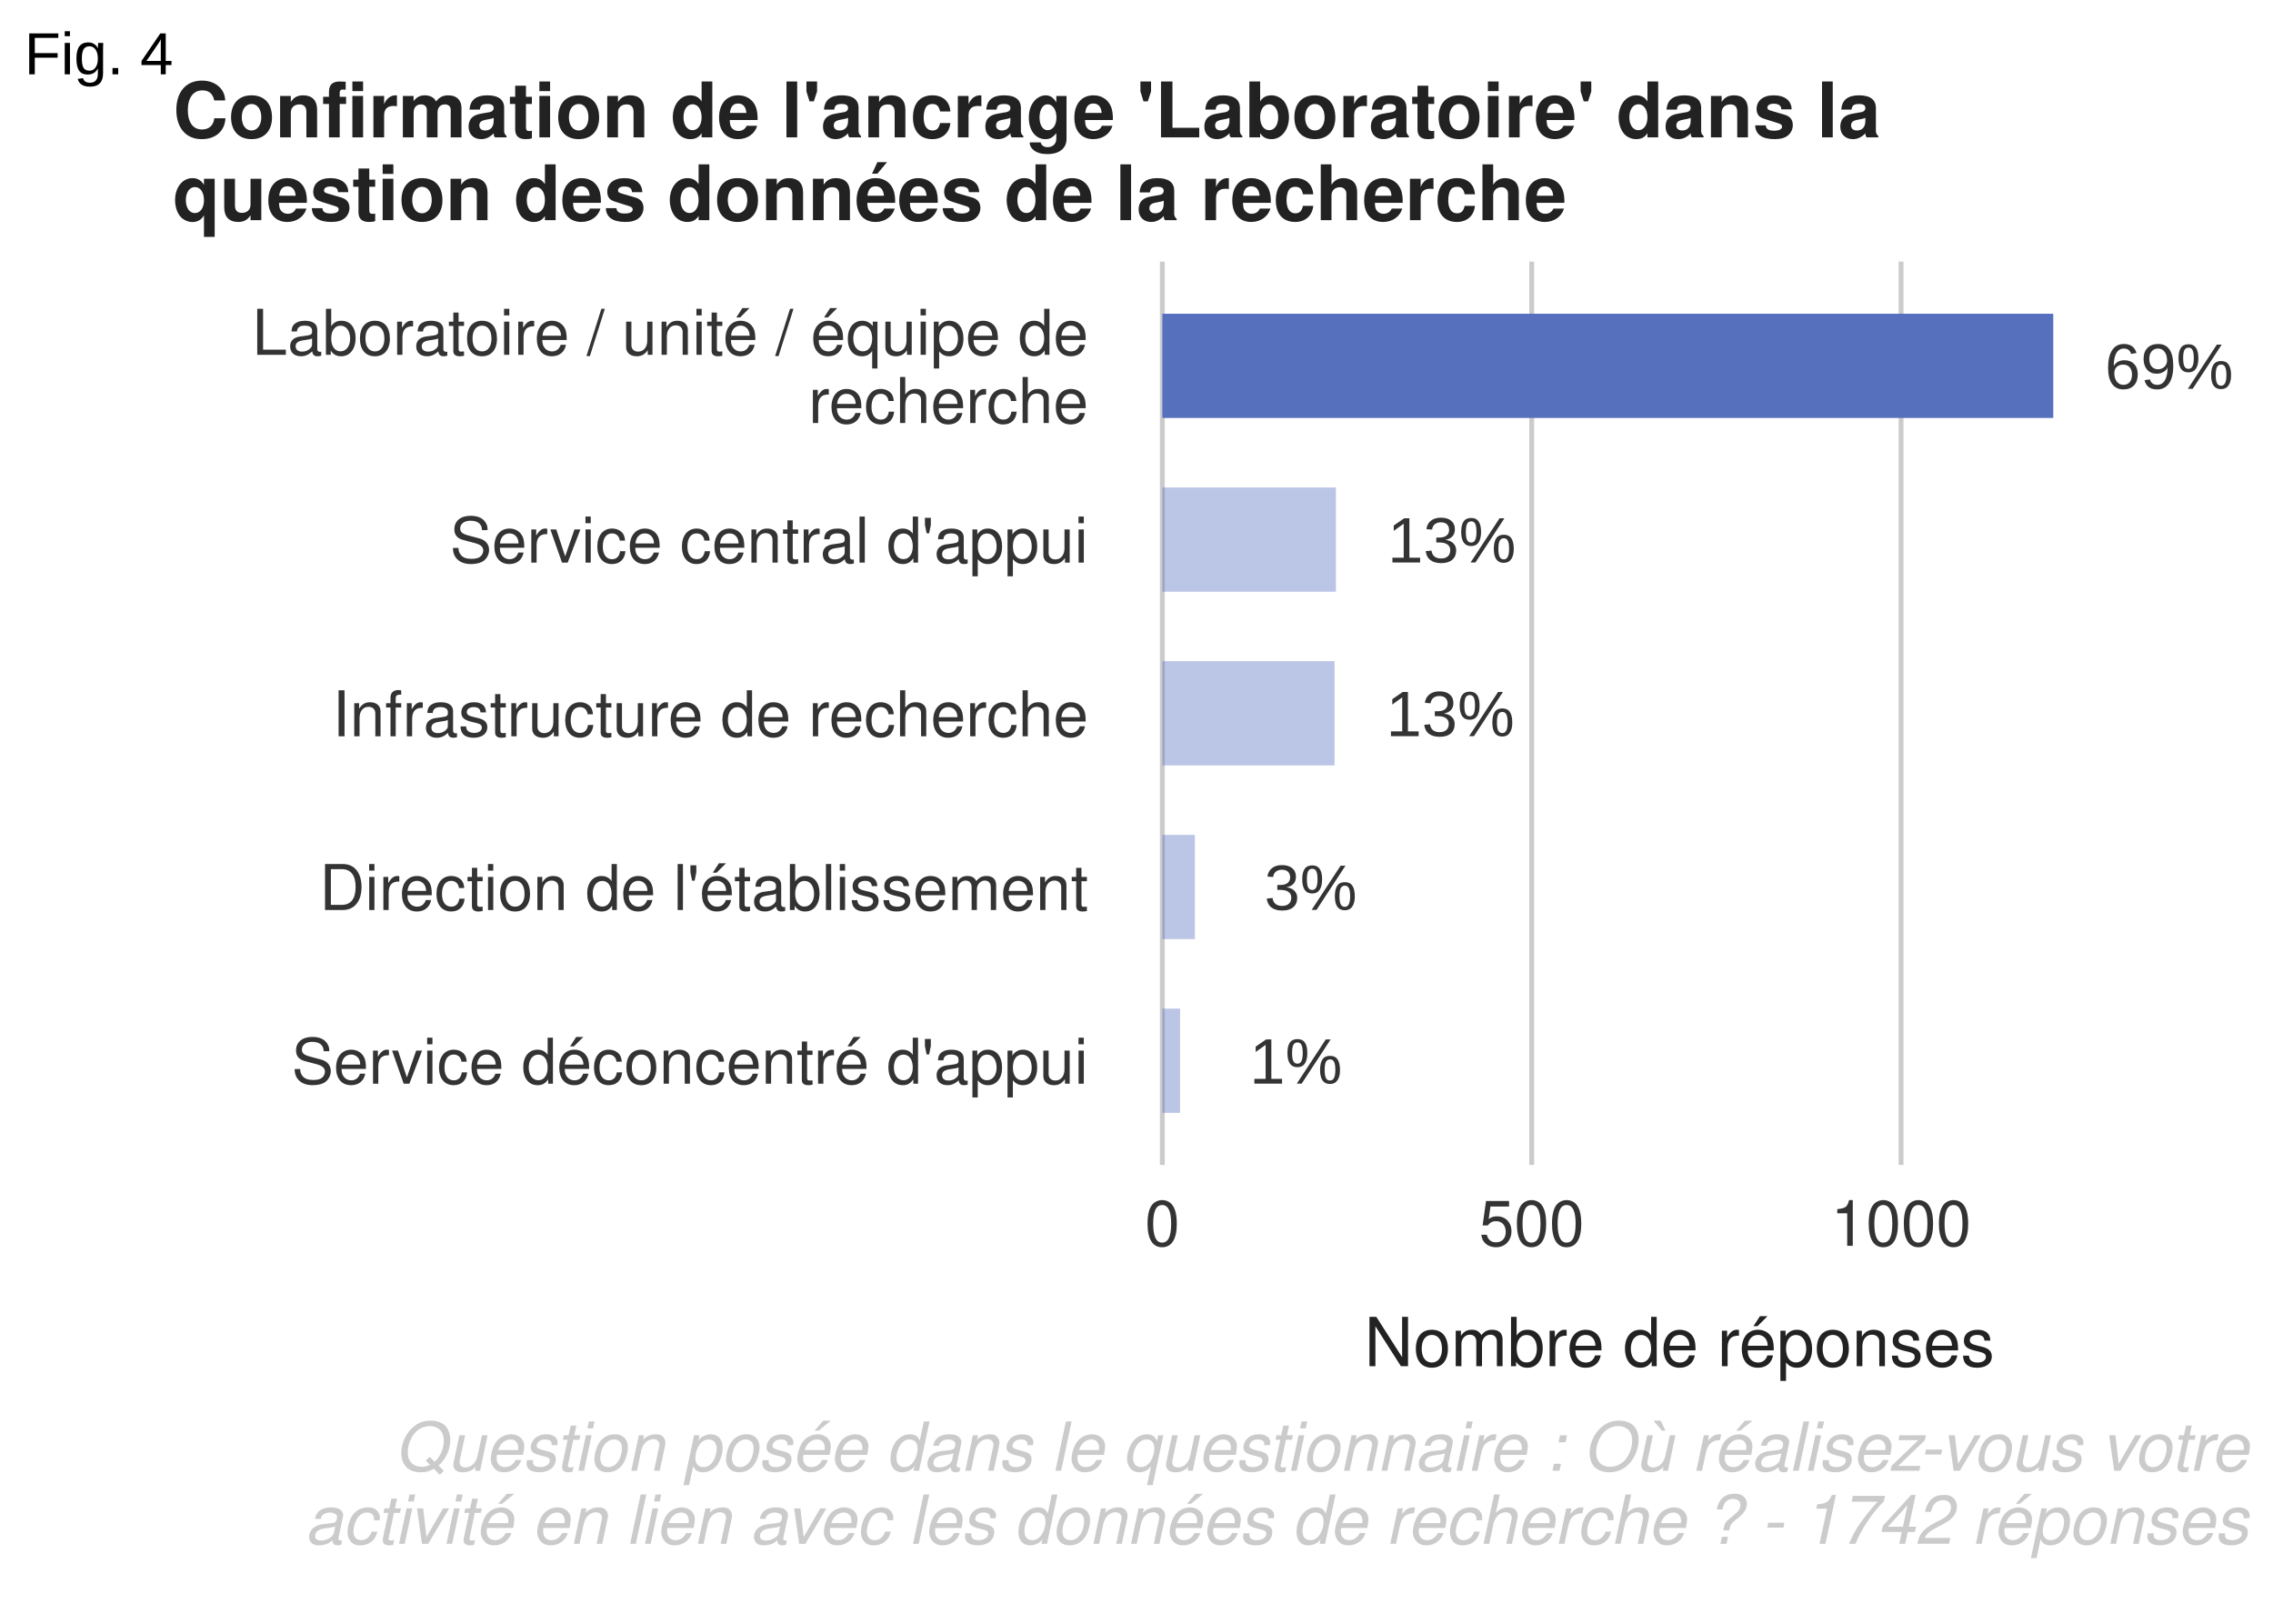
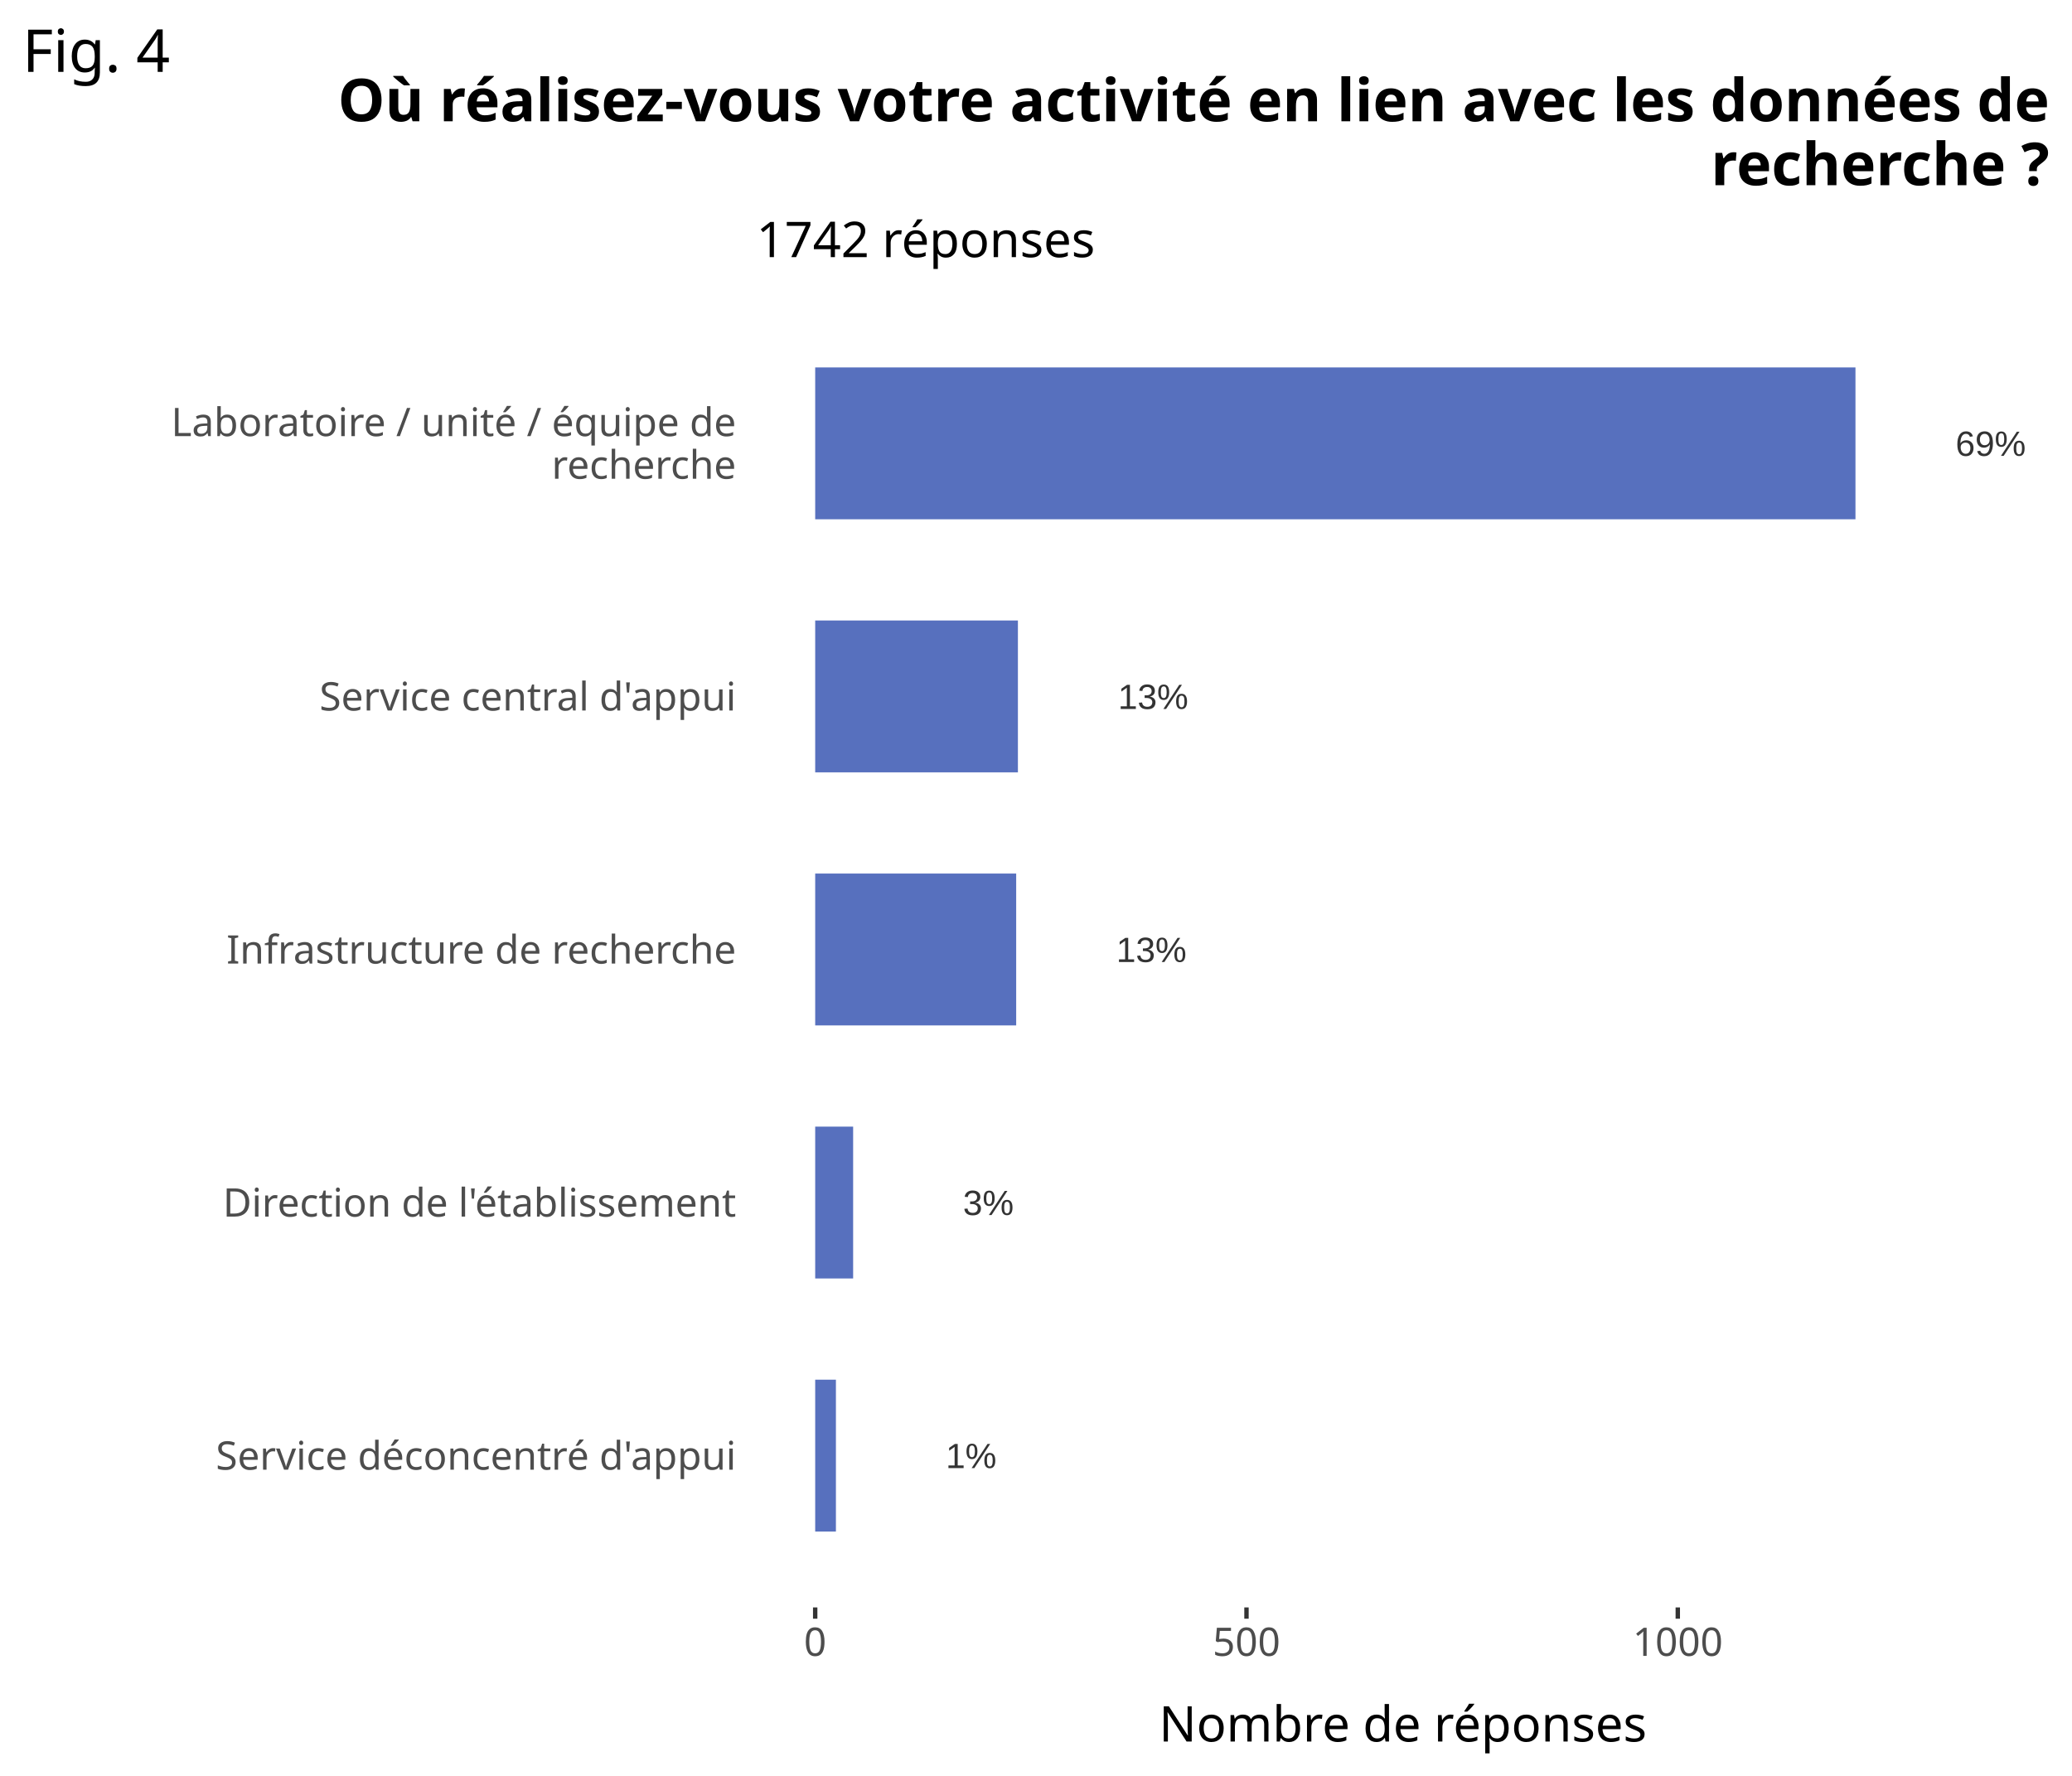
- <svg xmlns="http://www.w3.org/2000/svg" class="svglite" width="504.00pt" height="360.00pt" viewBox="0 0 504.00 360.00">
+ <svg xmlns="http://www.w3.org/2000/svg" class="svglite" width="504.00pt" height="432.00pt" viewBox="0 0 504.00 432.00">
  <defs>
    <style type="text/css">
    .svglite line, .svglite polyline, .svglite polygon, .svglite path, .svglite rect, .svglite circle {
      fill: none;
      stroke: #000000;
      stroke-linecap: round;
      stroke-linejoin: round;
      stroke-miterlimit: 10.00;
    }
    .svglite text {
      white-space: pre;
    }
  </style>
  </defs>
  <rect width="100%" height="100%" style="stroke: none; fill: #FFFFFF;" />
  <defs>
-     <clipPath id="cpMC4wMHw1MDQuMDB8MC4wMHwzNjAuMDA=">
-       <rect x="0.00" y="0.00" width="504.00" height="360.00" />
+     <clipPath id="cpMC4wMHw1MDQuMDB8MC4wMHw0MzIuMDA=">
+       <rect x="0.00" y="0.00" width="504.00" height="432.00" />
    </clipPath>
  </defs>
-   <g clip-path="url(#cpMC4wMHw1MDQuMDB8MC4wMHwzNjAuMDA=)">
-     <rect x="0.00" y="0.00" width="504.00" height="360.00" style="stroke-width: 1.07; stroke: #FFFFFF; fill: #FFFFFF;" />
+   <g clip-path="url(#cpMC4wMHw1MDQuMDB8MC4wMHw0MzIuMDA=)">
+     <rect x="0" y="0" width="504.00" height="432.00" style="stroke-width: 1.07; stroke: #FFFFFF; fill: #FFFFFF;" />
  </g>
  <defs>
-     <clipPath id="cpMjQ2LjI3fDQ5OC41Mnw1OC4wMXwyNTguMjg=">
-       <rect x="246.27" y="58.01" width="252.26" height="200.27" />
+     <clipPath id="cpMTgzLjk5fDQ5OC41Mnw3MC45MXwzOTEuMDI=">
+       <rect x="183.99" y="70.91" width="314.53" height="320.11" />
    </clipPath>
  </defs>
-   <g clip-path="url(#cpMjQ2LjI3fDQ5OC41Mnw1OC4wMXwyNTguMjg=)">
-     <polyline points="257.73,258.28 257.73,58.01 " style="stroke-width: 1.07; stroke: #CBCBCB; stroke-linecap: butt;" />
-     <polyline points="339.63,258.28 339.63,58.01 " style="stroke-width: 1.07; stroke: #CBCBCB; stroke-linecap: butt;" />
-     <polyline points="421.53,258.28 421.53,58.01 " style="stroke-width: 1.07; stroke: #CBCBCB; stroke-linecap: butt;" />
-     <rect x="257.73" y="69.56" width="197.55" height="23.11" style="stroke-width: 1.07; stroke: none; stroke-linecap: butt; stroke-linejoin: miter; fill: #5770BE;" />
-     <rect x="257.73" y="146.59" width="38.17" height="23.11" style="stroke-width: 1.07; stroke: none; stroke-linecap: butt; stroke-linejoin: miter; fill: #5770BE; fill-opacity: 0.40;" />
-     <rect x="257.73" y="108.08" width="38.49" height="23.11" style="stroke-width: 1.07; stroke: none; stroke-linecap: butt; stroke-linejoin: miter; fill: #5770BE; fill-opacity: 0.40;" />
-     <rect x="257.73" y="185.10" width="7.21" height="23.11" style="stroke-width: 1.07; stroke: none; stroke-linecap: butt; stroke-linejoin: miter; fill: #5770BE; fill-opacity: 0.40;" />
-     <rect x="257.73" y="223.62" width="3.93" height="23.11" style="stroke-width: 1.07; stroke: none; stroke-linecap: butt; stroke-linejoin: miter; fill: #5770BE; fill-opacity: 0.40;" />
-     <text x="480.96" y="86.20" text-anchor="middle" style="font-size: 14.23px;fill: #333333; font-family: &quot;Arial&quot;;" textLength="28.09px" lengthAdjust="spacingAndGlyphs">69%</text>
-     <text x="321.58" y="163.22" text-anchor="middle" style="font-size: 14.23px;fill: #333333; font-family: &quot;Arial&quot;;" textLength="28.09px" lengthAdjust="spacingAndGlyphs">13%</text>
-     <text x="321.91" y="124.71" text-anchor="middle" style="font-size: 14.23px;fill: #333333; font-family: &quot;Arial&quot;;" textLength="28.09px" lengthAdjust="spacingAndGlyphs">13%</text>
-     <text x="290.62" y="201.74" text-anchor="middle" style="font-size: 14.23px;fill: #333333; font-family: &quot;Arial&quot;;" textLength="19.95px" lengthAdjust="spacingAndGlyphs">3%</text>
-     <text x="287.34" y="240.25" text-anchor="middle" style="font-size: 14.23px;fill: #333333; font-family: &quot;Arial&quot;;" textLength="19.95px" lengthAdjust="spacingAndGlyphs">1%</text>
+   <g clip-path="url(#cpMTgzLjk5fDQ5OC41Mnw3MC45MXwzOTEuMDI=)">
+     <rect x="183.99" y="70.91" width="314.53" height="320.11" style="stroke-width: 1.07; stroke: none; fill: #FFFFFF;" />
+     <rect x="198.29" y="89.38" width="253.04" height="36.94" style="stroke-width: 1.07; stroke: none; stroke-linecap: butt; stroke-linejoin: miter; fill: #5770BE;" />
+     <rect x="198.29" y="212.50" width="48.89" height="36.94" style="stroke-width: 1.07; stroke: none; stroke-linecap: butt; stroke-linejoin: miter; fill: #5770BE;" />
+     <rect x="198.29" y="150.94" width="49.31" height="36.94" style="stroke-width: 1.07; stroke: none; stroke-linecap: butt; stroke-linejoin: miter; fill: #5770BE;" />
+     <rect x="198.29" y="274.06" width="9.23" height="36.94" style="stroke-width: 1.07; stroke: none; stroke-linecap: butt; stroke-linejoin: miter; fill: #5770BE;" />
+     <rect x="198.29" y="335.62" width="5.04" height="36.94" style="stroke-width: 1.07; stroke: none; stroke-linecap: butt; stroke-linejoin: miter; fill: #5770BE;" />
+     <text x="484.22" y="110.90" text-anchor="middle" style="font-size: 8.54px;fill: #333333; font-family: &quot;Arial&quot;;" textLength="16.86px" lengthAdjust="spacingAndGlyphs">69%</text>
+     <text x="280.07" y="234.02" text-anchor="middle" style="font-size: 8.54px;fill: #333333; font-family: &quot;Arial&quot;;" textLength="16.86px" lengthAdjust="spacingAndGlyphs">13%</text>
+     <text x="280.49" y="172.46" text-anchor="middle" style="font-size: 8.54px;fill: #333333; font-family: &quot;Arial&quot;;" textLength="16.86px" lengthAdjust="spacingAndGlyphs">13%</text>
+     <text x="240.41" y="295.57" text-anchor="middle" style="font-size: 8.54px;fill: #333333; font-family: &quot;Arial&quot;;" textLength="11.97px" lengthAdjust="spacingAndGlyphs">3%</text>
+     <text x="236.22" y="357.13" text-anchor="middle" style="font-size: 8.54px;fill: #333333; font-family: &quot;Arial&quot;;" textLength="11.97px" lengthAdjust="spacingAndGlyphs">1%</text>
  </g>
-   <g clip-path="url(#cpMC4wMHw1MDQuMDB8MC4wMHwzNjAuMDA=)">
-     <text x="241.33" y="240.27" text-anchor="end" style="font-size: 14.00px;fill: #333333; font-family: &quot;Nimbus Sans&quot;;" textLength="176.21px" lengthAdjust="spacingAndGlyphs">Service déconcentré d'appui</text>
-     <text x="241.33" y="201.76" text-anchor="end" style="font-size: 14.00px;fill: #333333; font-family: &quot;Nimbus Sans&quot;;" textLength="170.75px" lengthAdjust="spacingAndGlyphs">Direction de l'établissement</text>
-     <text x="241.33" y="163.24" text-anchor="end" style="font-size: 14.00px;fill: #333333; font-family: &quot;Nimbus Sans&quot;;" textLength="168.09px" lengthAdjust="spacingAndGlyphs">Infrastructure de recherche</text>
-     <text x="241.33" y="124.73" text-anchor="end" style="font-size: 14.00px;fill: #333333; font-family: &quot;Nimbus Sans&quot;;" textLength="141.18px" lengthAdjust="spacingAndGlyphs">Service central d'appui</text>
-     <text x="241.33" y="78.66" text-anchor="end" style="font-size: 14.00px;fill: #333333; font-family: &quot;Nimbus Sans&quot;;" textLength="186.03px" lengthAdjust="spacingAndGlyphs">Laboratoire / unité / équipe de</text>
-     <text x="241.33" y="93.78" text-anchor="end" style="font-size: 14.00px;fill: #333333; font-family: &quot;Nimbus Sans&quot;;" textLength="62.24px" lengthAdjust="spacingAndGlyphs">recherche</text>
-     <text x="257.73" y="276.20" text-anchor="middle" style="font-size: 14.00px;fill: #333333; font-family: &quot;Nimbus Sans&quot;;" textLength="7.78px" lengthAdjust="spacingAndGlyphs">0</text>
-     <text x="339.63" y="276.20" text-anchor="middle" style="font-size: 14.00px;fill: #333333; font-family: &quot;Nimbus Sans&quot;;" textLength="23.35px" lengthAdjust="spacingAndGlyphs">500</text>
-     <text x="421.53" y="276.20" text-anchor="middle" style="font-size: 14.00px;fill: #333333; font-family: &quot;Nimbus Sans&quot;;" textLength="31.13px" lengthAdjust="spacingAndGlyphs">1000</text>
-     <text x="372.39" y="302.90" text-anchor="middle" style="font-size: 15.00px;fill: #222222; font-family: &quot;Nimbus Sans&quot;;" textLength="140.03px" lengthAdjust="spacingAndGlyphs">Nombre de réponses</text>
-     <text x="38.35" y="30.46" style="font-size: 17.00px; font-weight: bold;fill: #222222; font-family: &quot;Nimbus Sans&quot;;" textLength="378.68px" lengthAdjust="spacingAndGlyphs">Confirmation de l'ancrage 'Laboratoire' dans la</text>
-     <text x="38.35" y="48.82" style="font-size: 17.00px; font-weight: bold;fill: #222222; font-family: &quot;Nimbus Sans&quot;;" textLength="308.97px" lengthAdjust="spacingAndGlyphs">question des données de la recherche</text>
-     <text x="498.52" y="326.08" text-anchor="end" style="font-size: 15.00px; font-style: italic;fill: #CBCBCB; font-family: &quot;Nimbus Sans&quot;;" textLength="414.33px" lengthAdjust="spacingAndGlyphs">Question posée dans le questionnaire : Où réalisez-vous votre</text>
-     <text x="498.52" y="342.28" text-anchor="end" style="font-size: 15.00px; font-style: italic;fill: #CBCBCB; font-family: &quot;Nimbus Sans&quot;;" textLength="432.68px" lengthAdjust="spacingAndGlyphs">activité en lien avec les données de recherche ? - 1742 réponses</text>
-     <text x="21.91" y="16.48" text-anchor="middle" style="font-size: 13.20px; font-family: &quot;Arial&quot;;" textLength="32.87px" lengthAdjust="spacingAndGlyphs">Fig. 4</text>
+   <g clip-path="url(#cpMC4wMHw1MDQuMDB8MC4wMHw0MzIuMDA=)">
+     <text x="179.06" y="357.51" text-anchor="end" style="font-size: 9.60px;fill: #4D4D4D; font-family: &quot;Noto Sans&quot;;" textLength="127.07px" lengthAdjust="spacingAndGlyphs">Service déconcentré d'appui</text>
+     <text x="179.06" y="295.95" text-anchor="end" style="font-size: 9.60px;fill: #4D4D4D; font-family: &quot;Noto Sans&quot;;" textLength="125.55px" lengthAdjust="spacingAndGlyphs">Direction de l'établissement</text>
+     <text x="179.06" y="234.39" text-anchor="end" style="font-size: 9.60px;fill: #4D4D4D; font-family: &quot;Noto Sans&quot;;" textLength="124.66px" lengthAdjust="spacingAndGlyphs">Infrastructure de recherche</text>
+     <text x="179.06" y="172.84" text-anchor="end" style="font-size: 9.60px;fill: #4D4D4D; font-family: &quot;Noto Sans&quot;;" textLength="101.87px" lengthAdjust="spacingAndGlyphs">Service central d'appui</text>
+     <text x="179.06" y="106.09" text-anchor="end" style="font-size: 9.60px;fill: #4D4D4D; font-family: &quot;Noto Sans&quot;;" textLength="137.71px" lengthAdjust="spacingAndGlyphs">Laboratoire / unité / équipe de</text>
+     <text x="179.06" y="116.46" text-anchor="end" style="font-size: 9.60px;fill: #4D4D4D; font-family: &quot;Noto Sans&quot;;" textLength="45.23px" lengthAdjust="spacingAndGlyphs">recherche</text>
+     <polyline points="198.29,393.76 198.29,391.02 " style="stroke-width: 1.07; stroke: #333333; stroke-linecap: butt;" />
+     <polyline points="303.20,393.76 303.20,391.02 " style="stroke-width: 1.07; stroke: #333333; stroke-linecap: butt;" />
+     <polyline points="408.11,393.76 408.11,391.02 " style="stroke-width: 1.07; stroke: #333333; stroke-linecap: butt;" />
+     <text x="198.29" y="402.81" text-anchor="middle" style="font-size: 9.60px;fill: #4D4D4D; font-family: &quot;Noto Sans&quot;;" textLength="5.49px" lengthAdjust="spacingAndGlyphs">0</text>
+     <text x="303.20" y="402.81" text-anchor="middle" style="font-size: 9.60px;fill: #4D4D4D; font-family: &quot;Noto Sans&quot;;" textLength="16.46px" lengthAdjust="spacingAndGlyphs">500</text>
+     <text x="408.11" y="402.81" text-anchor="middle" style="font-size: 9.60px;fill: #4D4D4D; font-family: &quot;Noto Sans&quot;;" textLength="21.95px" lengthAdjust="spacingAndGlyphs">1000</text>
+     <text x="341.25" y="423.64" text-anchor="middle" style="font-size: 12.00px; font-family: &quot;Noto Sans&quot;;" textLength="119.12px" lengthAdjust="spacingAndGlyphs">Nombre de réponses</text>
+     <text x="183.99" y="62.55" style="font-size: 12.00px; font-family: &quot;Noto Sans&quot;;" textLength="82.60px" lengthAdjust="spacingAndGlyphs">1742 réponses</text>
+     <text x="498.52" y="29.50" text-anchor="end" style="font-size: 14.40px; font-weight: bold; font-family: &quot;Noto Sans&quot;;" textLength="420.48px" lengthAdjust="spacingAndGlyphs">Où réalisez-vous votre activité en lien avec les données de </text>
+     <text x="498.52" y="45.05" text-anchor="end" style="font-size: 14.40px; font-weight: bold; font-family: &quot;Noto Sans&quot;;" textLength="82.87px" lengthAdjust="spacingAndGlyphs">recherche ?</text>
+     <text x="23.41" y="17.49" text-anchor="middle" style="font-size: 14.40px; font-family: &quot;Noto Sans&quot;;" textLength="35.86px" lengthAdjust="spacingAndGlyphs">Fig. 4</text>
  </g>
</svg>
